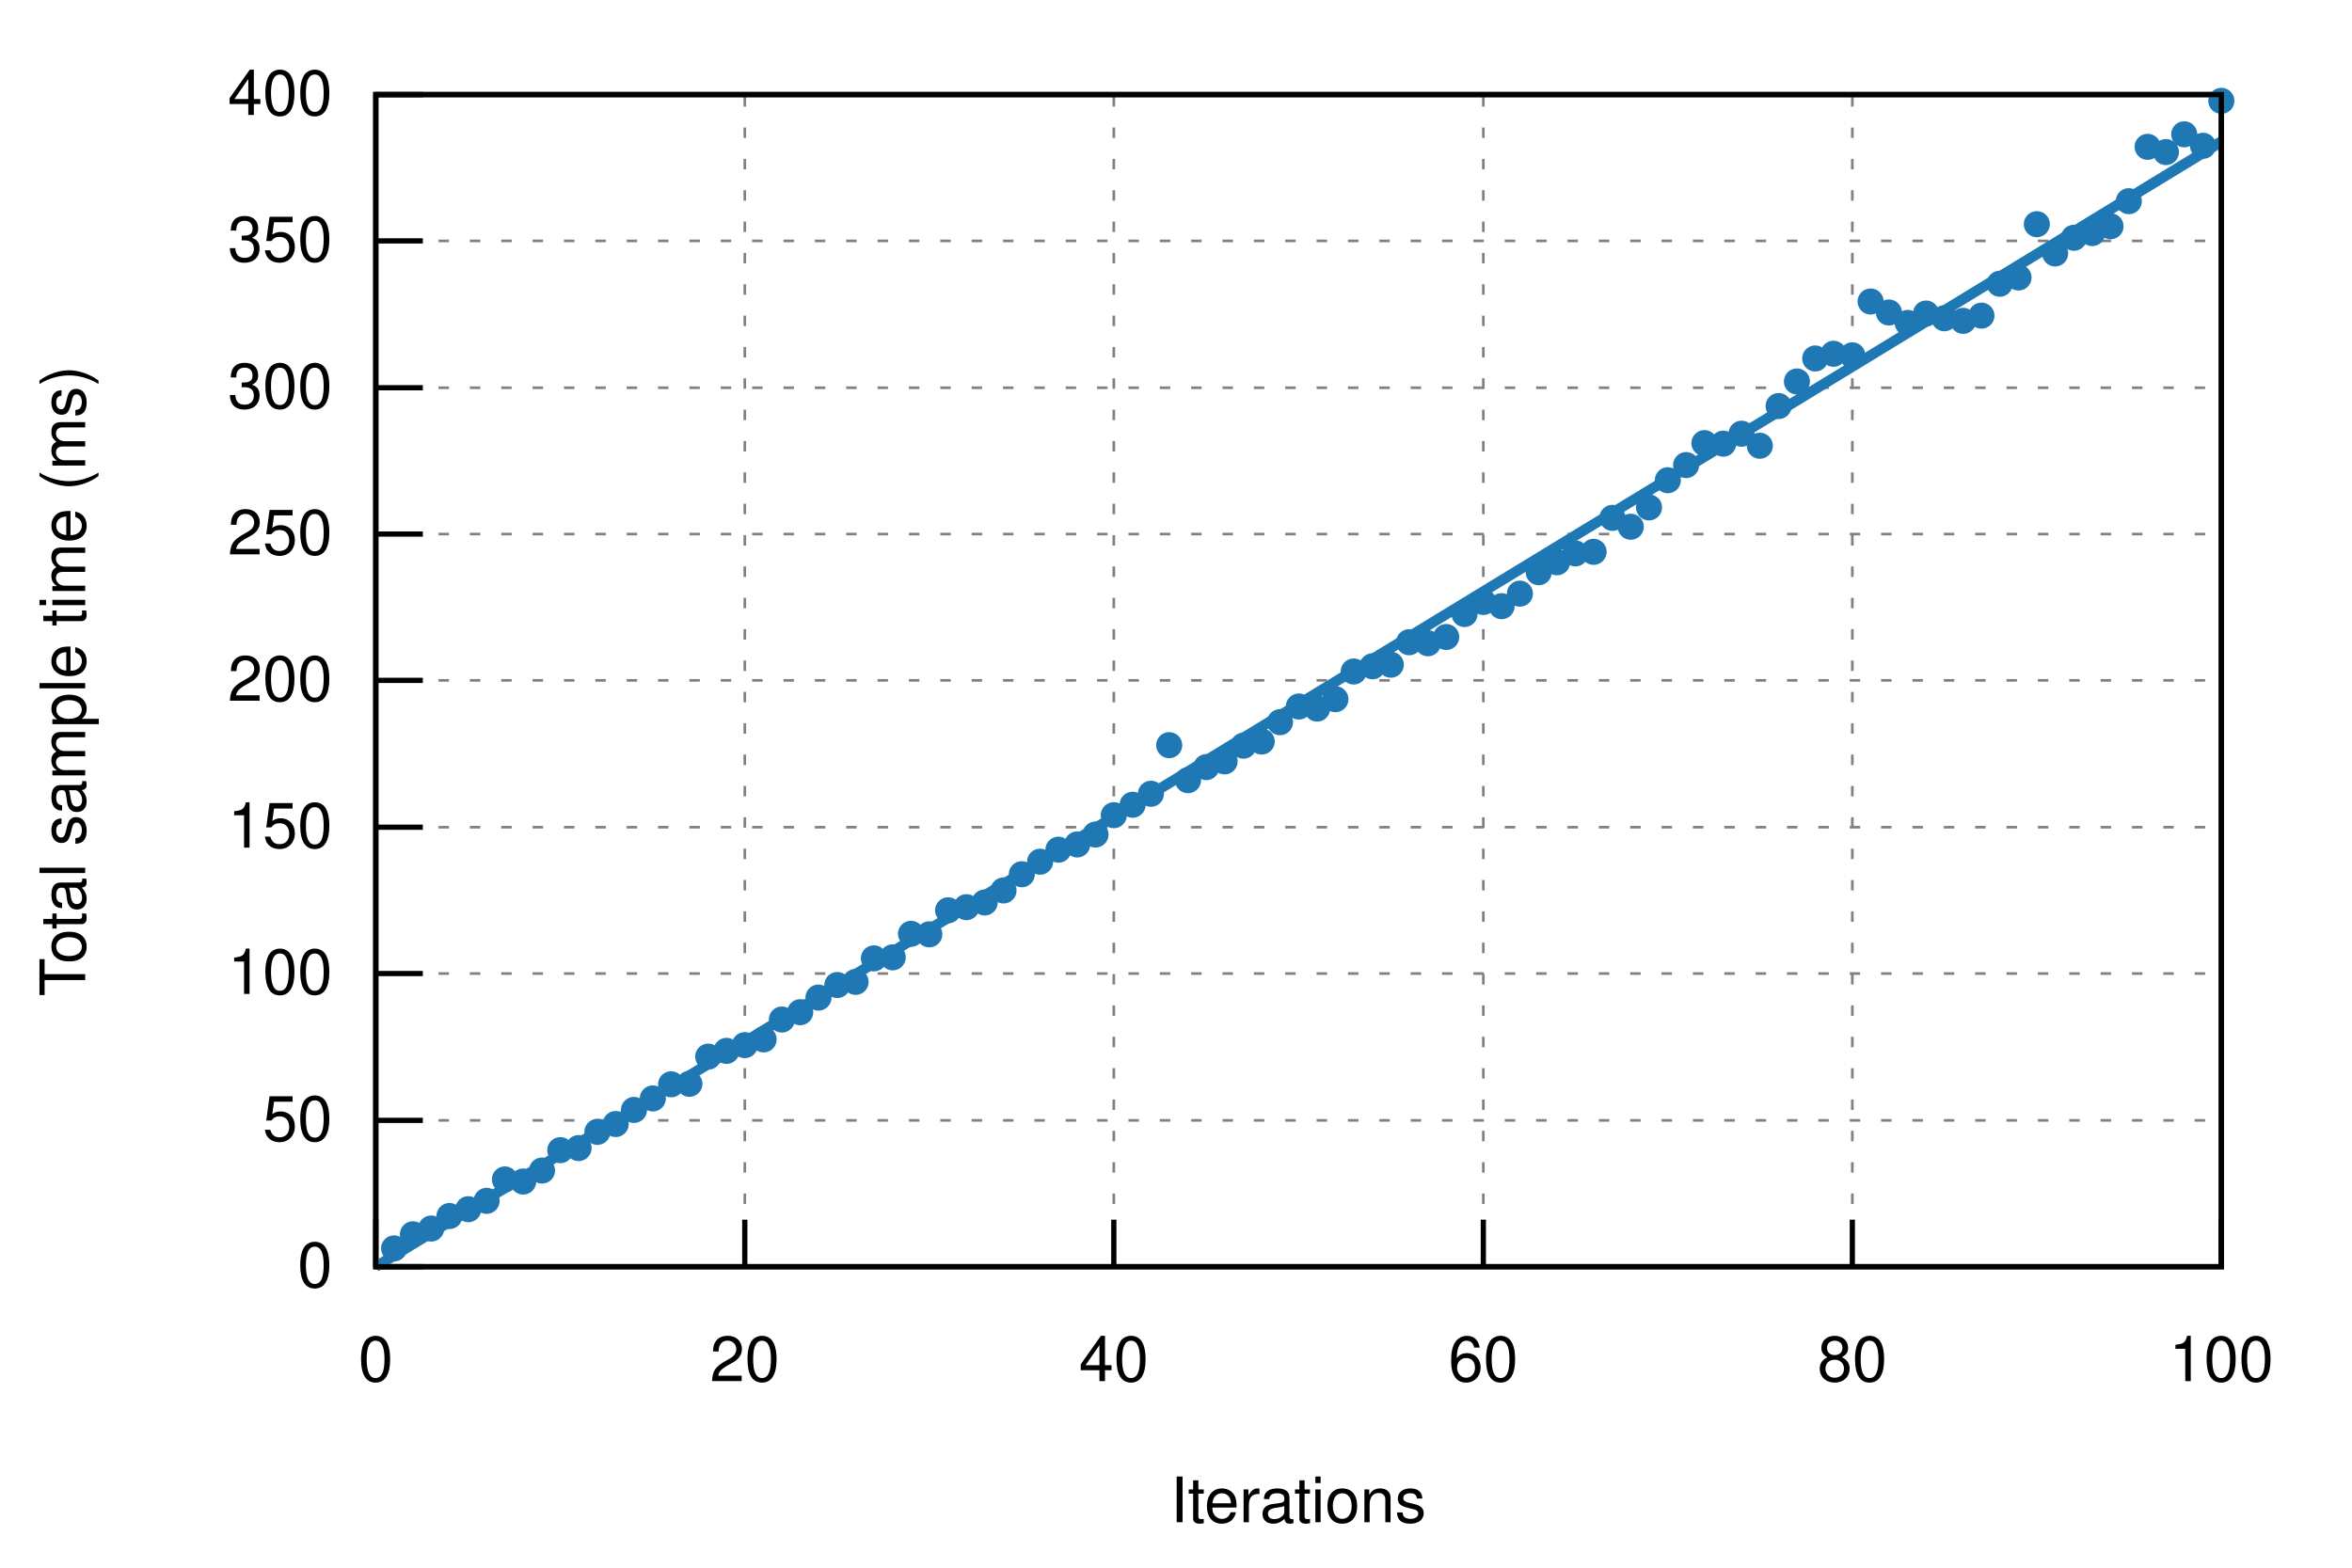
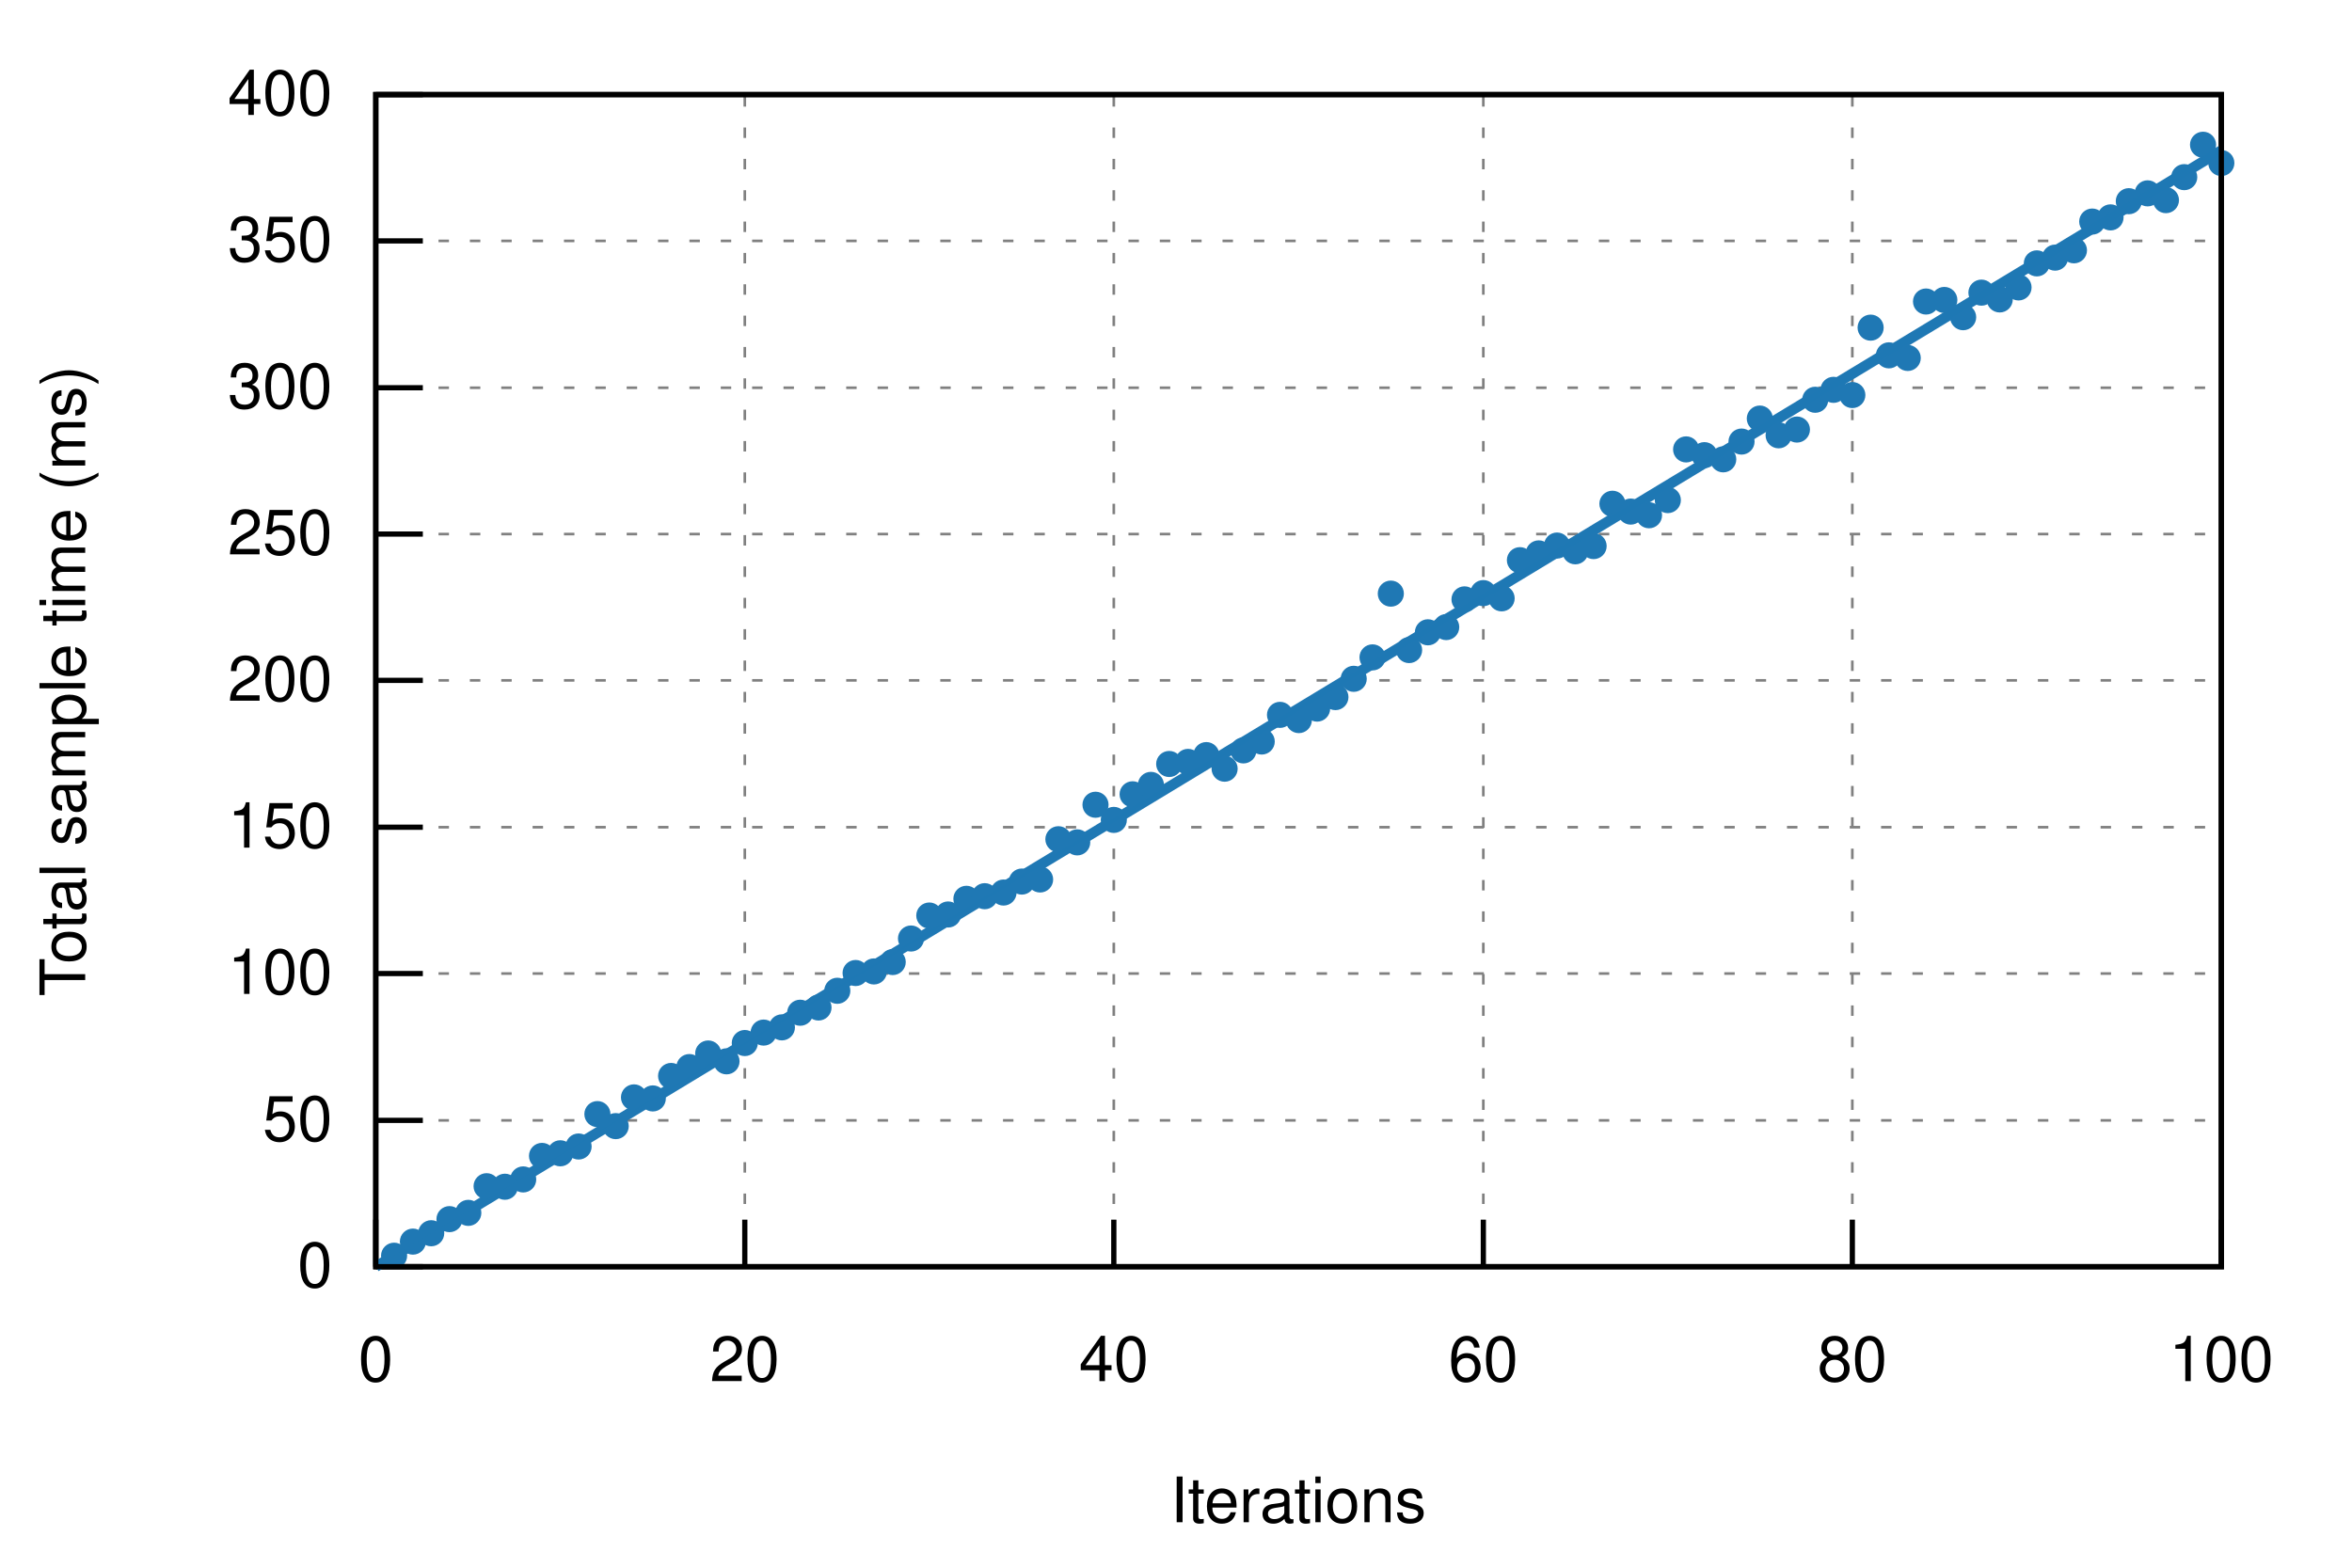
<svg xmlns="http://www.w3.org/2000/svg" xmlns:xlink="http://www.w3.org/1999/xlink" viewBox="0 0 450 300">
  <g id="gnuplot_canvas">
    <rect x="0" y="0" width="450" height="300" fill="none" />
    <defs>
      <circle id="gpDot" r="0.5" stroke-width="0.5" stroke="currentColor" />
      <path id="gpPt0" stroke-width="0.222" stroke="currentColor" d="M-1,0 h2 M0,-1 v2" />
      <path id="gpPt1" stroke-width="0.222" stroke="currentColor" d="M-1,-1 L1,1 M1,-1 L-1,1" />
      <path id="gpPt2" stroke-width="0.222" stroke="currentColor" d="M-1,0 L1,0 M0,-1 L0,1 M-1,-1 L1,1 M-1,1 L1,-1" />
      <rect id="gpPt3" stroke-width="0.222" stroke="currentColor" x="-1" y="-1" width="2" height="2" />
      <rect id="gpPt4" stroke-width="0.222" stroke="currentColor" fill="currentColor" x="-1" y="-1" width="2" height="2" />
      <circle id="gpPt5" stroke-width="0.222" stroke="currentColor" cx="0" cy="0" r="1" />
      <use xlink:href="#gpPt5" id="gpPt6" fill="currentColor" stroke="none" />
      <path id="gpPt7" stroke-width="0.222" stroke="currentColor" d="M0,-1.33 L-1.33,0.67 L1.33,0.67 z" />
      <use xlink:href="#gpPt7" id="gpPt8" fill="currentColor" stroke="none" />
      <use xlink:href="#gpPt7" id="gpPt9" stroke="currentColor" transform="rotate(180)" />
      <use xlink:href="#gpPt9" id="gpPt10" fill="currentColor" stroke="none" />
      <use xlink:href="#gpPt3" id="gpPt11" stroke="currentColor" transform="rotate(45)" />
      <use xlink:href="#gpPt11" id="gpPt12" fill="currentColor" stroke="none" />
      <path id="gpPt13" stroke-width="0.222" stroke="currentColor" d="M0,1.330 L1.265,0.411 L0.782,-1.067 L-0.782,-1.076 L-1.265,0.411 z" />
      <use xlink:href="#gpPt13" id="gpPt14" fill="currentColor" stroke="none" />
      <filter id="textbox" filterUnits="objectBoundingBox" x="0" y="0" height="1" width="1">
        <feFlood flood-color="white" flood-opacity="1" result="bgnd" />
        <feComposite in="SourceGraphic" in2="bgnd" operator="atop" />
      </filter>
      <filter id="greybox" filterUnits="objectBoundingBox" x="0" y="0" height="1" width="1">
        <feFlood flood-color="lightgrey" flood-opacity="1" result="grey" />
        <feComposite in="SourceGraphic" in2="grey" operator="atop" />
      </filter>
    </defs>
    <g fill="none" color="white" stroke="currentColor" stroke-width="1.00" stroke-linecap="butt" stroke-linejoin="miter">
</g>
    <g fill="none" color="black" stroke="currentColor" stroke-width="1.00" stroke-linecap="butt" stroke-linejoin="miter">
</g>
    <g fill="none" color="black" stroke="black" stroke-width="0.50" stroke-linecap="butt" stroke-linejoin="miter">
</g>
    <g fill="none" color="gray" stroke="currentColor" stroke-width="0.50" stroke-linecap="butt" stroke-linejoin="miter">
      <path stroke="gray" stroke-dasharray="2,4" class="gridline" d="M71.9,242.4 L425.0,242.4  " />
    </g>
    <g fill="none" color="gray" stroke="gray" stroke-width="1.00" stroke-linecap="butt" stroke-linejoin="miter">
</g>
    <g fill="none" color="black" stroke="currentColor" stroke-width="1.00" stroke-linecap="butt" stroke-linejoin="miter">
      <path stroke="black" d="M71.9,242.4 L80.9,242.4  " />
      <g transform="translate(63.6,246.3)" stroke="none" fill="black" font-family="Helvetica" font-size="12.00" text-anchor="end">
        <text>
          <tspan font-family="Helvetica"> 0</tspan>
        </text>
      </g>
    </g>
    <g fill="none" color="black" stroke="currentColor" stroke-width="1.00" stroke-linecap="butt" stroke-linejoin="miter">
</g>
    <g fill="none" color="black" stroke="black" stroke-width="0.50" stroke-linecap="butt" stroke-linejoin="miter">
</g>
    <g fill="none" color="gray" stroke="currentColor" stroke-width="0.50" stroke-linecap="butt" stroke-linejoin="miter">
      <path stroke="gray" stroke-dasharray="2,4" class="gridline" d="M71.9,214.4 L425.0,214.4  " />
    </g>
    <g fill="none" color="gray" stroke="gray" stroke-width="1.00" stroke-linecap="butt" stroke-linejoin="miter">
</g>
    <g fill="none" color="black" stroke="currentColor" stroke-width="1.00" stroke-linecap="butt" stroke-linejoin="miter">
      <path stroke="black" d="M71.9,214.4 L80.9,214.4  " />
      <g transform="translate(63.6,218.3)" stroke="none" fill="black" font-family="Helvetica" font-size="12.00" text-anchor="end">
        <text>
          <tspan font-family="Helvetica"> 50</tspan>
        </text>
      </g>
    </g>
    <g fill="none" color="black" stroke="currentColor" stroke-width="1.00" stroke-linecap="butt" stroke-linejoin="miter">
</g>
    <g fill="none" color="black" stroke="black" stroke-width="0.50" stroke-linecap="butt" stroke-linejoin="miter">
</g>
    <g fill="none" color="gray" stroke="currentColor" stroke-width="0.50" stroke-linecap="butt" stroke-linejoin="miter">
      <path stroke="gray" stroke-dasharray="2,4" class="gridline" d="M71.9,186.3 L425.0,186.3  " />
    </g>
    <g fill="none" color="gray" stroke="gray" stroke-width="1.00" stroke-linecap="butt" stroke-linejoin="miter">
</g>
    <g fill="none" color="black" stroke="currentColor" stroke-width="1.00" stroke-linecap="butt" stroke-linejoin="miter">
      <path stroke="black" d="M71.9,186.3 L80.9,186.3  " />
      <g transform="translate(63.6,190.2)" stroke="none" fill="black" font-family="Helvetica" font-size="12.00" text-anchor="end">
        <text>
          <tspan font-family="Helvetica"> 100</tspan>
        </text>
      </g>
    </g>
    <g fill="none" color="black" stroke="currentColor" stroke-width="1.00" stroke-linecap="butt" stroke-linejoin="miter">
</g>
    <g fill="none" color="black" stroke="black" stroke-width="0.50" stroke-linecap="butt" stroke-linejoin="miter">
</g>
    <g fill="none" color="gray" stroke="currentColor" stroke-width="0.50" stroke-linecap="butt" stroke-linejoin="miter">
      <path stroke="gray" stroke-dasharray="2,4" class="gridline" d="M71.9,158.3 L425.0,158.3  " />
    </g>
    <g fill="none" color="gray" stroke="gray" stroke-width="1.00" stroke-linecap="butt" stroke-linejoin="miter">
</g>
    <g fill="none" color="black" stroke="currentColor" stroke-width="1.00" stroke-linecap="butt" stroke-linejoin="miter">
      <path stroke="black" d="M71.9,158.3 L80.9,158.3  " />
      <g transform="translate(63.6,162.2)" stroke="none" fill="black" font-family="Helvetica" font-size="12.00" text-anchor="end">
        <text>
          <tspan font-family="Helvetica"> 150</tspan>
        </text>
      </g>
    </g>
    <g fill="none" color="black" stroke="currentColor" stroke-width="1.00" stroke-linecap="butt" stroke-linejoin="miter">
</g>
    <g fill="none" color="black" stroke="black" stroke-width="0.50" stroke-linecap="butt" stroke-linejoin="miter">
</g>
    <g fill="none" color="gray" stroke="currentColor" stroke-width="0.50" stroke-linecap="butt" stroke-linejoin="miter">
      <path stroke="gray" stroke-dasharray="2,4" class="gridline" d="M71.9,130.2 L425.0,130.2  " />
    </g>
    <g fill="none" color="gray" stroke="gray" stroke-width="1.00" stroke-linecap="butt" stroke-linejoin="miter">
</g>
    <g fill="none" color="black" stroke="currentColor" stroke-width="1.00" stroke-linecap="butt" stroke-linejoin="miter">
      <path stroke="black" d="M71.9,130.2 L80.9,130.2  " />
      <g transform="translate(63.6,134.1)" stroke="none" fill="black" font-family="Helvetica" font-size="12.00" text-anchor="end">
        <text>
          <tspan font-family="Helvetica"> 200</tspan>
        </text>
      </g>
    </g>
    <g fill="none" color="black" stroke="currentColor" stroke-width="1.00" stroke-linecap="butt" stroke-linejoin="miter">
</g>
    <g fill="none" color="black" stroke="black" stroke-width="0.50" stroke-linecap="butt" stroke-linejoin="miter">
</g>
    <g fill="none" color="gray" stroke="currentColor" stroke-width="0.50" stroke-linecap="butt" stroke-linejoin="miter">
      <path stroke="gray" stroke-dasharray="2,4" class="gridline" d="M71.9,102.2 L425.0,102.2  " />
    </g>
    <g fill="none" color="gray" stroke="gray" stroke-width="1.00" stroke-linecap="butt" stroke-linejoin="miter">
</g>
    <g fill="none" color="black" stroke="currentColor" stroke-width="1.00" stroke-linecap="butt" stroke-linejoin="miter">
      <path stroke="black" d="M71.9,102.2 L80.9,102.2  " />
      <g transform="translate(63.6,106.1)" stroke="none" fill="black" font-family="Helvetica" font-size="12.00" text-anchor="end">
        <text>
          <tspan font-family="Helvetica"> 250</tspan>
        </text>
      </g>
    </g>
    <g fill="none" color="black" stroke="currentColor" stroke-width="1.00" stroke-linecap="butt" stroke-linejoin="miter">
</g>
    <g fill="none" color="black" stroke="black" stroke-width="0.50" stroke-linecap="butt" stroke-linejoin="miter">
</g>
    <g fill="none" color="gray" stroke="currentColor" stroke-width="0.50" stroke-linecap="butt" stroke-linejoin="miter">
      <path stroke="gray" stroke-dasharray="2,4" class="gridline" d="M71.9,74.2 L425.0,74.2  " />
    </g>
    <g fill="none" color="gray" stroke="gray" stroke-width="1.00" stroke-linecap="butt" stroke-linejoin="miter">
</g>
    <g fill="none" color="black" stroke="currentColor" stroke-width="1.00" stroke-linecap="butt" stroke-linejoin="miter">
      <path stroke="black" d="M71.9,74.2 L80.9,74.2  " />
      <g transform="translate(63.6,78.1)" stroke="none" fill="black" font-family="Helvetica" font-size="12.00" text-anchor="end">
        <text>
          <tspan font-family="Helvetica"> 300</tspan>
        </text>
      </g>
    </g>
    <g fill="none" color="black" stroke="currentColor" stroke-width="1.00" stroke-linecap="butt" stroke-linejoin="miter">
</g>
    <g fill="none" color="black" stroke="black" stroke-width="0.50" stroke-linecap="butt" stroke-linejoin="miter">
</g>
    <g fill="none" color="gray" stroke="currentColor" stroke-width="0.50" stroke-linecap="butt" stroke-linejoin="miter">
      <path stroke="gray" stroke-dasharray="2,4" class="gridline" d="M71.9,46.1 L425.0,46.1  " />
    </g>
    <g fill="none" color="gray" stroke="gray" stroke-width="1.00" stroke-linecap="butt" stroke-linejoin="miter">
</g>
    <g fill="none" color="black" stroke="currentColor" stroke-width="1.00" stroke-linecap="butt" stroke-linejoin="miter">
      <path stroke="black" d="M71.9,46.1 L80.9,46.1  " />
      <g transform="translate(63.6,50.0)" stroke="none" fill="black" font-family="Helvetica" font-size="12.00" text-anchor="end">
        <text>
          <tspan font-family="Helvetica"> 350</tspan>
        </text>
      </g>
    </g>
    <g fill="none" color="black" stroke="currentColor" stroke-width="1.00" stroke-linecap="butt" stroke-linejoin="miter">
</g>
    <g fill="none" color="black" stroke="black" stroke-width="0.50" stroke-linecap="butt" stroke-linejoin="miter">
</g>
    <g fill="none" color="gray" stroke="currentColor" stroke-width="0.50" stroke-linecap="butt" stroke-linejoin="miter">
      <path stroke="gray" stroke-dasharray="2,4" class="gridline" d="M71.9,18.1 L425.0,18.1  " />
    </g>
    <g fill="none" color="gray" stroke="gray" stroke-width="1.00" stroke-linecap="butt" stroke-linejoin="miter">
</g>
    <g fill="none" color="black" stroke="currentColor" stroke-width="1.00" stroke-linecap="butt" stroke-linejoin="miter">
      <path stroke="black" d="M71.9,18.1 L80.9,18.1  " />
      <g transform="translate(63.6,22.0)" stroke="none" fill="black" font-family="Helvetica" font-size="12.00" text-anchor="end">
        <text>
          <tspan font-family="Helvetica"> 400</tspan>
        </text>
      </g>
    </g>
    <g fill="none" color="black" stroke="currentColor" stroke-width="1.00" stroke-linecap="butt" stroke-linejoin="miter">
</g>
    <g fill="none" color="black" stroke="black" stroke-width="0.50" stroke-linecap="butt" stroke-linejoin="miter">
</g>
    <g fill="none" color="gray" stroke="currentColor" stroke-width="0.50" stroke-linecap="butt" stroke-linejoin="miter">
      <path stroke="gray" stroke-dasharray="2,4" class="gridline" d="M71.9,242.4 L71.9,18.1  " />
    </g>
    <g fill="none" color="gray" stroke="gray" stroke-width="1.00" stroke-linecap="butt" stroke-linejoin="miter">
</g>
    <g fill="none" color="black" stroke="currentColor" stroke-width="1.00" stroke-linecap="butt" stroke-linejoin="miter">
      <path stroke="black" d="M71.9,242.4 L71.9,233.4  " />
      <g transform="translate(71.9,264.3)" stroke="none" fill="black" font-family="Helvetica" font-size="12.00" text-anchor="middle">
        <text>
          <tspan font-family="Helvetica"> 0</tspan>
        </text>
      </g>
    </g>
    <g fill="none" color="black" stroke="currentColor" stroke-width="1.00" stroke-linecap="butt" stroke-linejoin="miter">
</g>
    <g fill="none" color="black" stroke="black" stroke-width="0.50" stroke-linecap="butt" stroke-linejoin="miter">
</g>
    <g fill="none" color="gray" stroke="currentColor" stroke-width="0.50" stroke-linecap="butt" stroke-linejoin="miter">
      <path stroke="gray" stroke-dasharray="2,4" class="gridline" d="M142.5,242.4 L142.5,18.1  " />
    </g>
    <g fill="none" color="gray" stroke="gray" stroke-width="1.00" stroke-linecap="butt" stroke-linejoin="miter">
</g>
    <g fill="none" color="black" stroke="currentColor" stroke-width="1.00" stroke-linecap="butt" stroke-linejoin="miter">
      <path stroke="black" d="M142.5,242.4 L142.5,233.4  " />
      <g transform="translate(142.5,264.3)" stroke="none" fill="black" font-family="Helvetica" font-size="12.00" text-anchor="middle">
        <text>
          <tspan font-family="Helvetica"> 20</tspan>
        </text>
      </g>
    </g>
    <g fill="none" color="black" stroke="currentColor" stroke-width="1.00" stroke-linecap="butt" stroke-linejoin="miter">
</g>
    <g fill="none" color="black" stroke="black" stroke-width="0.50" stroke-linecap="butt" stroke-linejoin="miter">
</g>
    <g fill="none" color="gray" stroke="currentColor" stroke-width="0.50" stroke-linecap="butt" stroke-linejoin="miter">
      <path stroke="gray" stroke-dasharray="2,4" class="gridline" d="M213.1,242.4 L213.1,18.1  " />
    </g>
    <g fill="none" color="gray" stroke="gray" stroke-width="1.00" stroke-linecap="butt" stroke-linejoin="miter">
</g>
    <g fill="none" color="black" stroke="currentColor" stroke-width="1.00" stroke-linecap="butt" stroke-linejoin="miter">
      <path stroke="black" d="M213.1,242.4 L213.1,233.4  " />
      <g transform="translate(213.1,264.3)" stroke="none" fill="black" font-family="Helvetica" font-size="12.00" text-anchor="middle">
        <text>
          <tspan font-family="Helvetica"> 40</tspan>
        </text>
      </g>
    </g>
    <g fill="none" color="black" stroke="currentColor" stroke-width="1.00" stroke-linecap="butt" stroke-linejoin="miter">
</g>
    <g fill="none" color="black" stroke="black" stroke-width="0.50" stroke-linecap="butt" stroke-linejoin="miter">
</g>
    <g fill="none" color="gray" stroke="currentColor" stroke-width="0.50" stroke-linecap="butt" stroke-linejoin="miter">
      <path stroke="gray" stroke-dasharray="2,4" class="gridline" d="M283.8,242.4 L283.8,18.1  " />
    </g>
    <g fill="none" color="gray" stroke="gray" stroke-width="1.00" stroke-linecap="butt" stroke-linejoin="miter">
</g>
    <g fill="none" color="black" stroke="currentColor" stroke-width="1.00" stroke-linecap="butt" stroke-linejoin="miter">
      <path stroke="black" d="M283.8,242.4 L283.8,233.4  " />
      <g transform="translate(283.8,264.3)" stroke="none" fill="black" font-family="Helvetica" font-size="12.00" text-anchor="middle">
        <text>
          <tspan font-family="Helvetica"> 60</tspan>
        </text>
      </g>
    </g>
    <g fill="none" color="black" stroke="currentColor" stroke-width="1.00" stroke-linecap="butt" stroke-linejoin="miter">
</g>
    <g fill="none" color="black" stroke="black" stroke-width="0.50" stroke-linecap="butt" stroke-linejoin="miter">
</g>
    <g fill="none" color="gray" stroke="currentColor" stroke-width="0.50" stroke-linecap="butt" stroke-linejoin="miter">
      <path stroke="gray" stroke-dasharray="2,4" class="gridline" d="M354.4,242.4 L354.4,18.1  " />
    </g>
    <g fill="none" color="gray" stroke="gray" stroke-width="1.00" stroke-linecap="butt" stroke-linejoin="miter">
</g>
    <g fill="none" color="black" stroke="currentColor" stroke-width="1.00" stroke-linecap="butt" stroke-linejoin="miter">
      <path stroke="black" d="M354.4,242.4 L354.4,233.4  " />
      <g transform="translate(354.4,264.3)" stroke="none" fill="black" font-family="Helvetica" font-size="12.00" text-anchor="middle">
        <text>
          <tspan font-family="Helvetica"> 80</tspan>
        </text>
      </g>
    </g>
    <g fill="none" color="black" stroke="currentColor" stroke-width="1.00" stroke-linecap="butt" stroke-linejoin="miter">
</g>
    <g fill="none" color="black" stroke="black" stroke-width="0.50" stroke-linecap="butt" stroke-linejoin="miter">
</g>
    <g fill="none" color="gray" stroke="currentColor" stroke-width="0.50" stroke-linecap="butt" stroke-linejoin="miter">
      <path stroke="gray" stroke-dasharray="2,4" class="gridline" d="M425.0,242.4 L425.0,18.1  " />
    </g>
    <g fill="none" color="gray" stroke="gray" stroke-width="1.00" stroke-linecap="butt" stroke-linejoin="miter">
</g>
    <g fill="none" color="black" stroke="currentColor" stroke-width="1.00" stroke-linecap="butt" stroke-linejoin="miter">
      <path stroke="black" d="M425.0,242.4 L425.0,233.4  " />
      <g transform="translate(425.0,264.3)" stroke="none" fill="black" font-family="Helvetica" font-size="12.00" text-anchor="middle">
        <text>
          <tspan font-family="Helvetica"> 100</tspan>
        </text>
      </g>
    </g>
    <g fill="none" color="black" stroke="currentColor" stroke-width="1.00" stroke-linecap="butt" stroke-linejoin="miter">
</g>
    <g fill="none" color="black" stroke="currentColor" stroke-width="1.00" stroke-linecap="butt" stroke-linejoin="miter">
      <path stroke="black" d="M71.9,18.1 L71.9,242.4 L425.0,242.4 L425.0,18.1 L71.9,18.1 Z  " />
    </g>
    <g fill="none" color="black" stroke="currentColor" stroke-width="1.00" stroke-linecap="butt" stroke-linejoin="miter">
      <g transform="translate(16.3,130.3) rotate(270)" stroke="none" fill="black" font-family="Helvetica" font-size="12.00" text-anchor="middle">
        <text>
          <tspan font-family="Helvetica">Total sample time (ms)</tspan>
        </text>
      </g>
    </g>
    <g fill="none" color="black" stroke="currentColor" stroke-width="1.00" stroke-linecap="butt" stroke-linejoin="miter">
      <g transform="translate(248.4,291.3)" stroke="none" fill="black" font-family="Helvetica" font-size="12.00" text-anchor="middle">
        <text>
          <tspan font-family="Helvetica">Iterations</tspan>
        </text>
      </g>
    </g>
    <g fill="none" color="black" stroke="currentColor" stroke-width="1.00" stroke-linecap="butt" stroke-linejoin="miter">
</g>
    <g id="gnuplot_plot_1">
      <g fill="none" color="black" stroke="currentColor" stroke-width="1.00" stroke-linecap="butt" stroke-linejoin="miter">
-         <use xlink:href="#gpPt6" transform="translate(75.4,238.9) scale(2.25)" color="rgb( 31, 120, 180)" />
-         <use xlink:href="#gpPt6" transform="translate(79.0,236.2) scale(2.25)" color="rgb( 31, 120, 180)" />
-         <use xlink:href="#gpPt6" transform="translate(82.5,235.1) scale(2.25)" color="rgb( 31, 120, 180)" />
-         <use xlink:href="#gpPt6" transform="translate(86.0,232.7) scale(2.25)" color="rgb( 31, 120, 180)" />
-         <use xlink:href="#gpPt6" transform="translate(89.6,231.4) scale(2.25)" color="rgb( 31, 120, 180)" />
-         <use xlink:href="#gpPt6" transform="translate(93.1,229.8) scale(2.25)" color="rgb( 31, 120, 180)" />
-         <use xlink:href="#gpPt6" transform="translate(96.6,225.7) scale(2.25)" color="rgb( 31, 120, 180)" />
-         <use xlink:href="#gpPt6" transform="translate(100.1,226.1) scale(2.25)" color="rgb( 31, 120, 180)" />
-         <use xlink:href="#gpPt6" transform="translate(103.7,224.0) scale(2.25)" color="rgb( 31, 120, 180)" />
-         <use xlink:href="#gpPt6" transform="translate(107.2,220.1) scale(2.25)" color="rgb( 31, 120, 180)" />
-         <use xlink:href="#gpPt6" transform="translate(110.7,219.7) scale(2.25)" color="rgb( 31, 120, 180)" />
-         <use xlink:href="#gpPt6" transform="translate(114.3,216.6) scale(2.25)" color="rgb( 31, 120, 180)" />
-         <use xlink:href="#gpPt6" transform="translate(117.8,215.1) scale(2.25)" color="rgb( 31, 120, 180)" />
-         <use xlink:href="#gpPt6" transform="translate(121.3,212.4) scale(2.25)" color="rgb( 31, 120, 180)" />
+         <use xlink:href="#gpPt6" transform="translate(75.4,240.3) scale(2.25)" color="rgb( 31, 120, 180)" />
+         <use xlink:href="#gpPt6" transform="translate(79.0,237.6) scale(2.25)" color="rgb( 31, 120, 180)" />
+         <use xlink:href="#gpPt6" transform="translate(82.5,236.0) scale(2.25)" color="rgb( 31, 120, 180)" />
+         <use xlink:href="#gpPt6" transform="translate(86.0,233.3) scale(2.25)" color="rgb( 31, 120, 180)" />
+         <use xlink:href="#gpPt6" transform="translate(89.6,232.1) scale(2.25)" color="rgb( 31, 120, 180)" />
+         <use xlink:href="#gpPt6" transform="translate(93.1,227.0) scale(2.25)" color="rgb( 31, 120, 180)" />
+         <use xlink:href="#gpPt6" transform="translate(96.6,227.1) scale(2.25)" color="rgb( 31, 120, 180)" />
+         <use xlink:href="#gpPt6" transform="translate(100.1,225.7) scale(2.25)" color="rgb( 31, 120, 180)" />
+         <use xlink:href="#gpPt6" transform="translate(103.7,221.2) scale(2.25)" color="rgb( 31, 120, 180)" />
+         <use xlink:href="#gpPt6" transform="translate(107.2,220.7) scale(2.25)" color="rgb( 31, 120, 180)" />
+         <use xlink:href="#gpPt6" transform="translate(110.7,219.4) scale(2.25)" color="rgb( 31, 120, 180)" />
+         <use xlink:href="#gpPt6" transform="translate(114.3,213.2) scale(2.25)" color="rgb( 31, 120, 180)" />
+         <use xlink:href="#gpPt6" transform="translate(117.8,215.5) scale(2.25)" color="rgb( 31, 120, 180)" />
+         <use xlink:href="#gpPt6" transform="translate(121.3,210.0) scale(2.25)" color="rgb( 31, 120, 180)" />
        <use xlink:href="#gpPt6" transform="translate(124.9,210.2) scale(2.25)" color="rgb( 31, 120, 180)" />
-         <use xlink:href="#gpPt6" transform="translate(128.4,207.5) scale(2.25)" color="rgb( 31, 120, 180)" />
-         <use xlink:href="#gpPt6" transform="translate(131.9,207.4) scale(2.25)" color="rgb( 31, 120, 180)" />
-         <use xlink:href="#gpPt6" transform="translate(135.5,202.2) scale(2.25)" color="rgb( 31, 120, 180)" />
-         <use xlink:href="#gpPt6" transform="translate(139.0,201.1) scale(2.25)" color="rgb( 31, 120, 180)" />
-         <use xlink:href="#gpPt6" transform="translate(142.5,200.0) scale(2.25)" color="rgb( 31, 120, 180)" />
-         <use xlink:href="#gpPt6" transform="translate(146.1,198.9) scale(2.25)" color="rgb( 31, 120, 180)" />
-         <use xlink:href="#gpPt6" transform="translate(149.6,195.1) scale(2.25)" color="rgb( 31, 120, 180)" />
-         <use xlink:href="#gpPt6" transform="translate(153.1,193.7) scale(2.25)" color="rgb( 31, 120, 180)" />
-         <use xlink:href="#gpPt6" transform="translate(156.6,190.9) scale(2.25)" color="rgb( 31, 120, 180)" />
-         <use xlink:href="#gpPt6" transform="translate(160.2,188.5) scale(2.25)" color="rgb( 31, 120, 180)" />
-         <use xlink:href="#gpPt6" transform="translate(163.7,187.9) scale(2.25)" color="rgb( 31, 120, 180)" />
-         <use xlink:href="#gpPt6" transform="translate(167.2,183.4) scale(2.25)" color="rgb( 31, 120, 180)" />
-         <use xlink:href="#gpPt6" transform="translate(170.8,183.2) scale(2.25)" color="rgb( 31, 120, 180)" />
-         <use xlink:href="#gpPt6" transform="translate(174.3,178.7) scale(2.25)" color="rgb( 31, 120, 180)" />
-         <use xlink:href="#gpPt6" transform="translate(177.8,178.8) scale(2.25)" color="rgb( 31, 120, 180)" />
-         <use xlink:href="#gpPt6" transform="translate(181.4,174.2) scale(2.25)" color="rgb( 31, 120, 180)" />
-         <use xlink:href="#gpPt6" transform="translate(184.9,173.6) scale(2.25)" color="rgb( 31, 120, 180)" />
-         <use xlink:href="#gpPt6" transform="translate(188.4,172.7) scale(2.25)" color="rgb( 31, 120, 180)" />
-         <use xlink:href="#gpPt6" transform="translate(192.0,170.4) scale(2.25)" color="rgb( 31, 120, 180)" />
-         <use xlink:href="#gpPt6" transform="translate(195.5,167.3) scale(2.25)" color="rgb( 31, 120, 180)" />
-         <use xlink:href="#gpPt6" transform="translate(199.0,164.9) scale(2.25)" color="rgb( 31, 120, 180)" />
-         <use xlink:href="#gpPt6" transform="translate(202.5,162.6) scale(2.25)" color="rgb( 31, 120, 180)" />
-         <use xlink:href="#gpPt6" transform="translate(206.1,161.6) scale(2.25)" color="rgb( 31, 120, 180)" />
-         <use xlink:href="#gpPt6" transform="translate(209.6,159.7) scale(2.25)" color="rgb( 31, 120, 180)" />
-         <use xlink:href="#gpPt6" transform="translate(213.1,156.0) scale(2.25)" color="rgb( 31, 120, 180)" />
-         <use xlink:href="#gpPt6" transform="translate(216.7,154.0) scale(2.25)" color="rgb( 31, 120, 180)" />
-         <use xlink:href="#gpPt6" transform="translate(220.2,151.9) scale(2.25)" color="rgb( 31, 120, 180)" />
-         <use xlink:href="#gpPt6" transform="translate(223.7,142.6) scale(2.25)" color="rgb( 31, 120, 180)" />
-         <use xlink:href="#gpPt6" transform="translate(227.3,149.3) scale(2.25)" color="rgb( 31, 120, 180)" />
-         <use xlink:href="#gpPt6" transform="translate(230.8,146.8) scale(2.25)" color="rgb( 31, 120, 180)" />
-         <use xlink:href="#gpPt6" transform="translate(234.3,145.7) scale(2.25)" color="rgb( 31, 120, 180)" />
-         <use xlink:href="#gpPt6" transform="translate(237.9,142.7) scale(2.25)" color="rgb( 31, 120, 180)" />
+         <use xlink:href="#gpPt6" transform="translate(128.4,205.9) scale(2.25)" color="rgb( 31, 120, 180)" />
+         <use xlink:href="#gpPt6" transform="translate(131.9,204.2) scale(2.25)" color="rgb( 31, 120, 180)" />
+         <use xlink:href="#gpPt6" transform="translate(135.5,201.6) scale(2.25)" color="rgb( 31, 120, 180)" />
+         <use xlink:href="#gpPt6" transform="translate(139.0,203.1) scale(2.25)" color="rgb( 31, 120, 180)" />
+         <use xlink:href="#gpPt6" transform="translate(142.5,199.6) scale(2.25)" color="rgb( 31, 120, 180)" />
+         <use xlink:href="#gpPt6" transform="translate(146.1,197.6) scale(2.25)" color="rgb( 31, 120, 180)" />
+         <use xlink:href="#gpPt6" transform="translate(149.6,196.6) scale(2.25)" color="rgb( 31, 120, 180)" />
+         <use xlink:href="#gpPt6" transform="translate(153.1,193.8) scale(2.25)" color="rgb( 31, 120, 180)" />
+         <use xlink:href="#gpPt6" transform="translate(156.6,192.8) scale(2.25)" color="rgb( 31, 120, 180)" />
+         <use xlink:href="#gpPt6" transform="translate(160.2,189.6) scale(2.25)" color="rgb( 31, 120, 180)" />
+         <use xlink:href="#gpPt6" transform="translate(163.7,186.2) scale(2.25)" color="rgb( 31, 120, 180)" />
+         <use xlink:href="#gpPt6" transform="translate(167.2,185.9) scale(2.25)" color="rgb( 31, 120, 180)" />
+         <use xlink:href="#gpPt6" transform="translate(170.8,184.1) scale(2.25)" color="rgb( 31, 120, 180)" />
+         <use xlink:href="#gpPt6" transform="translate(174.3,179.6) scale(2.25)" color="rgb( 31, 120, 180)" />
+         <use xlink:href="#gpPt6" transform="translate(177.8,175.2) scale(2.25)" color="rgb( 31, 120, 180)" />
+         <use xlink:href="#gpPt6" transform="translate(181.4,175.0) scale(2.25)" color="rgb( 31, 120, 180)" />
+         <use xlink:href="#gpPt6" transform="translate(184.9,172.0) scale(2.25)" color="rgb( 31, 120, 180)" />
+         <use xlink:href="#gpPt6" transform="translate(188.4,171.5) scale(2.25)" color="rgb( 31, 120, 180)" />
+         <use xlink:href="#gpPt6" transform="translate(192.0,170.8) scale(2.25)" color="rgb( 31, 120, 180)" />
+         <use xlink:href="#gpPt6" transform="translate(195.5,168.7) scale(2.25)" color="rgb( 31, 120, 180)" />
+         <use xlink:href="#gpPt6" transform="translate(199.0,168.3) scale(2.25)" color="rgb( 31, 120, 180)" />
+         <use xlink:href="#gpPt6" transform="translate(202.5,160.6) scale(2.25)" color="rgb( 31, 120, 180)" />
+         <use xlink:href="#gpPt6" transform="translate(206.1,161.2) scale(2.25)" color="rgb( 31, 120, 180)" />
+         <use xlink:href="#gpPt6" transform="translate(209.6,154.0) scale(2.25)" color="rgb( 31, 120, 180)" />
+         <use xlink:href="#gpPt6" transform="translate(213.1,156.9) scale(2.25)" color="rgb( 31, 120, 180)" />
+         <use xlink:href="#gpPt6" transform="translate(216.7,152.0) scale(2.25)" color="rgb( 31, 120, 180)" />
+         <use xlink:href="#gpPt6" transform="translate(220.2,150.2) scale(2.25)" color="rgb( 31, 120, 180)" />
+         <use xlink:href="#gpPt6" transform="translate(223.7,146.2) scale(2.25)" color="rgb( 31, 120, 180)" />
+         <use xlink:href="#gpPt6" transform="translate(227.3,145.8) scale(2.25)" color="rgb( 31, 120, 180)" />
+         <use xlink:href="#gpPt6" transform="translate(230.8,144.5) scale(2.25)" color="rgb( 31, 120, 180)" />
+         <use xlink:href="#gpPt6" transform="translate(234.3,147.1) scale(2.25)" color="rgb( 31, 120, 180)" />
+         <use xlink:href="#gpPt6" transform="translate(237.9,143.6) scale(2.25)" color="rgb( 31, 120, 180)" />
        <use xlink:href="#gpPt6" transform="translate(241.4,141.9) scale(2.25)" color="rgb( 31, 120, 180)" />
-         <use xlink:href="#gpPt6" transform="translate(244.9,138.2) scale(2.25)" color="rgb( 31, 120, 180)" />
-         <use xlink:href="#gpPt6" transform="translate(248.5,135.2) scale(2.25)" color="rgb( 31, 120, 180)" />
+         <use xlink:href="#gpPt6" transform="translate(244.9,136.8) scale(2.25)" color="rgb( 31, 120, 180)" />
+         <use xlink:href="#gpPt6" transform="translate(248.5,137.8) scale(2.25)" color="rgb( 31, 120, 180)" />
        <use xlink:href="#gpPt6" transform="translate(252.0,135.6) scale(2.25)" color="rgb( 31, 120, 180)" />
-         <use xlink:href="#gpPt6" transform="translate(255.5,133.8) scale(2.25)" color="rgb( 31, 120, 180)" />
-         <use xlink:href="#gpPt6" transform="translate(259.0,128.5) scale(2.25)" color="rgb( 31, 120, 180)" />
-         <use xlink:href="#gpPt6" transform="translate(262.6,127.5) scale(2.25)" color="rgb( 31, 120, 180)" />
-         <use xlink:href="#gpPt6" transform="translate(266.1,127.2) scale(2.25)" color="rgb( 31, 120, 180)" />
-         <use xlink:href="#gpPt6" transform="translate(269.6,122.9) scale(2.25)" color="rgb( 31, 120, 180)" />
-         <use xlink:href="#gpPt6" transform="translate(273.2,123.1) scale(2.25)" color="rgb( 31, 120, 180)" />
-         <use xlink:href="#gpPt6" transform="translate(276.7,121.9) scale(2.25)" color="rgb( 31, 120, 180)" />
-         <use xlink:href="#gpPt6" transform="translate(280.2,117.5) scale(2.25)" color="rgb( 31, 120, 180)" />
-         <use xlink:href="#gpPt6" transform="translate(283.8,115.2) scale(2.25)" color="rgb( 31, 120, 180)" />
-         <use xlink:href="#gpPt6" transform="translate(287.3,116.0) scale(2.25)" color="rgb( 31, 120, 180)" />
-         <use xlink:href="#gpPt6" transform="translate(290.8,113.6) scale(2.25)" color="rgb( 31, 120, 180)" />
-         <use xlink:href="#gpPt6" transform="translate(294.4,109.5) scale(2.25)" color="rgb( 31, 120, 180)" />
-         <use xlink:href="#gpPt6" transform="translate(297.9,107.6) scale(2.25)" color="rgb( 31, 120, 180)" />
-         <use xlink:href="#gpPt6" transform="translate(301.4,105.9) scale(2.25)" color="rgb( 31, 120, 180)" />
-         <use xlink:href="#gpPt6" transform="translate(304.9,105.6) scale(2.25)" color="rgb( 31, 120, 180)" />
-         <use xlink:href="#gpPt6" transform="translate(308.5,99.1) scale(2.25)" color="rgb( 31, 120, 180)" />
-         <use xlink:href="#gpPt6" transform="translate(312.0,100.8) scale(2.25)" color="rgb( 31, 120, 180)" />
-         <use xlink:href="#gpPt6" transform="translate(315.5,97.1) scale(2.25)" color="rgb( 31, 120, 180)" />
-         <use xlink:href="#gpPt6" transform="translate(319.1,91.9) scale(2.25)" color="rgb( 31, 120, 180)" />
-         <use xlink:href="#gpPt6" transform="translate(322.6,89.0) scale(2.25)" color="rgb( 31, 120, 180)" />
-         <use xlink:href="#gpPt6" transform="translate(326.1,84.8) scale(2.25)" color="rgb( 31, 120, 180)" />
-         <use xlink:href="#gpPt6" transform="translate(329.7,84.9) scale(2.25)" color="rgb( 31, 120, 180)" />
-         <use xlink:href="#gpPt6" transform="translate(333.2,83.0) scale(2.25)" color="rgb( 31, 120, 180)" />
-         <use xlink:href="#gpPt6" transform="translate(336.7,85.3) scale(2.25)" color="rgb( 31, 120, 180)" />
-         <use xlink:href="#gpPt6" transform="translate(340.3,77.7) scale(2.25)" color="rgb( 31, 120, 180)" />
-         <use xlink:href="#gpPt6" transform="translate(343.8,73.0) scale(2.25)" color="rgb( 31, 120, 180)" />
-         <use xlink:href="#gpPt6" transform="translate(347.3,68.6) scale(2.25)" color="rgb( 31, 120, 180)" />
-         <use xlink:href="#gpPt6" transform="translate(350.8,67.7) scale(2.25)" color="rgb( 31, 120, 180)" />
-         <use xlink:href="#gpPt6" transform="translate(354.4,68.0) scale(2.25)" color="rgb( 31, 120, 180)" />
-         <use xlink:href="#gpPt6" transform="translate(357.9,57.7) scale(2.25)" color="rgb( 31, 120, 180)" />
-         <use xlink:href="#gpPt6" transform="translate(361.4,59.8) scale(2.25)" color="rgb( 31, 120, 180)" />
-         <use xlink:href="#gpPt6" transform="translate(365.0,61.8) scale(2.25)" color="rgb( 31, 120, 180)" />
-         <use xlink:href="#gpPt6" transform="translate(368.5,60.0) scale(2.25)" color="rgb( 31, 120, 180)" />
-         <use xlink:href="#gpPt6" transform="translate(372.0,60.9) scale(2.25)" color="rgb( 31, 120, 180)" />
-         <use xlink:href="#gpPt6" transform="translate(375.6,61.4) scale(2.25)" color="rgb( 31, 120, 180)" />
-         <use xlink:href="#gpPt6" transform="translate(379.1,60.4) scale(2.25)" color="rgb( 31, 120, 180)" />
-         <use xlink:href="#gpPt6" transform="translate(382.6,54.3) scale(2.25)" color="rgb( 31, 120, 180)" />
-         <use xlink:href="#gpPt6" transform="translate(386.2,53.1) scale(2.25)" color="rgb( 31, 120, 180)" />
-         <use xlink:href="#gpPt6" transform="translate(389.7,42.9) scale(2.25)" color="rgb( 31, 120, 180)" />
-         <use xlink:href="#gpPt6" transform="translate(393.2,48.5) scale(2.25)" color="rgb( 31, 120, 180)" />
-         <use xlink:href="#gpPt6" transform="translate(396.8,45.5) scale(2.25)" color="rgb( 31, 120, 180)" />
-         <use xlink:href="#gpPt6" transform="translate(400.3,44.6) scale(2.25)" color="rgb( 31, 120, 180)" />
-         <use xlink:href="#gpPt6" transform="translate(403.8,43.3) scale(2.25)" color="rgb( 31, 120, 180)" />
+         <use xlink:href="#gpPt6" transform="translate(255.5,133.4) scale(2.25)" color="rgb( 31, 120, 180)" />
+         <use xlink:href="#gpPt6" transform="translate(259.0,129.9) scale(2.25)" color="rgb( 31, 120, 180)" />
+         <use xlink:href="#gpPt6" transform="translate(262.6,125.8) scale(2.25)" color="rgb( 31, 120, 180)" />
+         <use xlink:href="#gpPt6" transform="translate(266.1,113.6) scale(2.25)" color="rgb( 31, 120, 180)" />
+         <use xlink:href="#gpPt6" transform="translate(269.6,124.4) scale(2.25)" color="rgb( 31, 120, 180)" />
+         <use xlink:href="#gpPt6" transform="translate(273.2,121.0) scale(2.25)" color="rgb( 31, 120, 180)" />
+         <use xlink:href="#gpPt6" transform="translate(276.7,120.0) scale(2.25)" color="rgb( 31, 120, 180)" />
+         <use xlink:href="#gpPt6" transform="translate(280.2,114.7) scale(2.25)" color="rgb( 31, 120, 180)" />
+         <use xlink:href="#gpPt6" transform="translate(283.8,113.5) scale(2.25)" color="rgb( 31, 120, 180)" />
+         <use xlink:href="#gpPt6" transform="translate(287.3,114.5) scale(2.25)" color="rgb( 31, 120, 180)" />
+         <use xlink:href="#gpPt6" transform="translate(290.8,107.2) scale(2.25)" color="rgb( 31, 120, 180)" />
+         <use xlink:href="#gpPt6" transform="translate(294.4,105.9) scale(2.25)" color="rgb( 31, 120, 180)" />
+         <use xlink:href="#gpPt6" transform="translate(297.9,104.4) scale(2.25)" color="rgb( 31, 120, 180)" />
+         <use xlink:href="#gpPt6" transform="translate(301.4,105.5) scale(2.25)" color="rgb( 31, 120, 180)" />
+         <use xlink:href="#gpPt6" transform="translate(304.9,104.5) scale(2.25)" color="rgb( 31, 120, 180)" />
+         <use xlink:href="#gpPt6" transform="translate(308.5,96.4) scale(2.25)" color="rgb( 31, 120, 180)" />
+         <use xlink:href="#gpPt6" transform="translate(312.0,97.9) scale(2.25)" color="rgb( 31, 120, 180)" />
+         <use xlink:href="#gpPt6" transform="translate(315.5,98.6) scale(2.25)" color="rgb( 31, 120, 180)" />
+         <use xlink:href="#gpPt6" transform="translate(319.1,95.7) scale(2.25)" color="rgb( 31, 120, 180)" />
+         <use xlink:href="#gpPt6" transform="translate(322.6,86.0) scale(2.25)" color="rgb( 31, 120, 180)" />
+         <use xlink:href="#gpPt6" transform="translate(326.1,87.1) scale(2.25)" color="rgb( 31, 120, 180)" />
+         <use xlink:href="#gpPt6" transform="translate(329.7,87.9) scale(2.25)" color="rgb( 31, 120, 180)" />
+         <use xlink:href="#gpPt6" transform="translate(333.2,84.5) scale(2.25)" color="rgb( 31, 120, 180)" />
+         <use xlink:href="#gpPt6" transform="translate(336.7,80.1) scale(2.25)" color="rgb( 31, 120, 180)" />
+         <use xlink:href="#gpPt6" transform="translate(340.3,83.3) scale(2.25)" color="rgb( 31, 120, 180)" />
+         <use xlink:href="#gpPt6" transform="translate(343.8,82.2) scale(2.25)" color="rgb( 31, 120, 180)" />
+         <use xlink:href="#gpPt6" transform="translate(347.3,76.5) scale(2.25)" color="rgb( 31, 120, 180)" />
+         <use xlink:href="#gpPt6" transform="translate(350.8,74.6) scale(2.25)" color="rgb( 31, 120, 180)" />
+         <use xlink:href="#gpPt6" transform="translate(354.4,75.6) scale(2.25)" color="rgb( 31, 120, 180)" />
+         <use xlink:href="#gpPt6" transform="translate(357.9,62.7) scale(2.25)" color="rgb( 31, 120, 180)" />
+         <use xlink:href="#gpPt6" transform="translate(361.4,68.0) scale(2.25)" color="rgb( 31, 120, 180)" />
+         <use xlink:href="#gpPt6" transform="translate(365.0,68.5) scale(2.25)" color="rgb( 31, 120, 180)" />
+         <use xlink:href="#gpPt6" transform="translate(368.5,57.7) scale(2.25)" color="rgb( 31, 120, 180)" />
+         <use xlink:href="#gpPt6" transform="translate(372.0,57.4) scale(2.25)" color="rgb( 31, 120, 180)" />
+         <use xlink:href="#gpPt6" transform="translate(375.6,60.7) scale(2.25)" color="rgb( 31, 120, 180)" />
+         <use xlink:href="#gpPt6" transform="translate(379.1,56.0) scale(2.25)" color="rgb( 31, 120, 180)" />
+         <use xlink:href="#gpPt6" transform="translate(382.6,57.3) scale(2.25)" color="rgb( 31, 120, 180)" />
+         <use xlink:href="#gpPt6" transform="translate(386.2,55.0) scale(2.25)" color="rgb( 31, 120, 180)" />
+         <use xlink:href="#gpPt6" transform="translate(389.7,50.4) scale(2.25)" color="rgb( 31, 120, 180)" />
+         <use xlink:href="#gpPt6" transform="translate(393.2,49.3) scale(2.25)" color="rgb( 31, 120, 180)" />
+         <use xlink:href="#gpPt6" transform="translate(396.8,47.9) scale(2.25)" color="rgb( 31, 120, 180)" />
+         <use xlink:href="#gpPt6" transform="translate(400.3,42.4) scale(2.25)" color="rgb( 31, 120, 180)" />
+         <use xlink:href="#gpPt6" transform="translate(403.8,41.6) scale(2.25)" color="rgb( 31, 120, 180)" />
        <use xlink:href="#gpPt6" transform="translate(407.3,38.5) scale(2.25)" color="rgb( 31, 120, 180)" />
-         <use xlink:href="#gpPt6" transform="translate(410.9,28.1) scale(2.25)" color="rgb( 31, 120, 180)" />
-         <use xlink:href="#gpPt6" transform="translate(414.4,29.1) scale(2.25)" color="rgb( 31, 120, 180)" />
-         <use xlink:href="#gpPt6" transform="translate(417.9,25.7) scale(2.25)" color="rgb( 31, 120, 180)" />
-         <use xlink:href="#gpPt6" transform="translate(421.5,27.9) scale(2.25)" color="rgb( 31, 120, 180)" />
-         <use xlink:href="#gpPt6" transform="translate(425.0,19.3) scale(2.25)" color="rgb( 31, 120, 180)" />
+         <use xlink:href="#gpPt6" transform="translate(410.9,37.0) scale(2.25)" color="rgb( 31, 120, 180)" />
+         <use xlink:href="#gpPt6" transform="translate(414.4,38.3) scale(2.25)" color="rgb( 31, 120, 180)" />
+         <use xlink:href="#gpPt6" transform="translate(417.9,33.9) scale(2.25)" color="rgb( 31, 120, 180)" />
+         <use xlink:href="#gpPt6" transform="translate(421.5,27.7) scale(2.25)" color="rgb( 31, 120, 180)" />
+         <use xlink:href="#gpPt6" transform="translate(425.0,31.2) scale(2.25)" color="rgb( 31, 120, 180)" />
      </g>
    </g>
    <g id="gnuplot_plot_2">
      <g fill="none" color="white" stroke="rgb( 31, 120, 180)" stroke-width="2.00" stroke-linecap="butt" stroke-linejoin="miter">
</g>
      <g fill="none" color="black" stroke="currentColor" stroke-width="2.00" stroke-linecap="butt" stroke-linejoin="miter">
-         <path stroke="rgb( 31, 120, 180)" d="M71.9,242.4 L425.0,27.1  " />
+         <path stroke="rgb( 31, 120, 180)" d="M71.9,242.4 L425.0,28.8  " />
      </g>
    </g>
    <g id="gnuplot_plot_3">
      <g fill="none" color="white" stroke="rgb( 31, 120, 180)" stroke-width="1.00" stroke-linecap="butt" stroke-linejoin="miter">
</g>
      <g fill="none" color="black" stroke="currentColor" stroke-width="1.00" stroke-linecap="butt" stroke-linejoin="miter">
        <g stroke="none" shape-rendering="crispEdges">
          <polygon fill="rgb( 31, 120, 180)" fill-opacity="0.25" points="71.9,242.4 71.9,242.4 71.9,242.4 " />
-           <polygon fill="rgb( 31, 120, 180)" fill-opacity="0.25" points="71.9,242.4 425.0,28.4 425.0,25.8 " />
+           <polygon fill="rgb( 31, 120, 180)" fill-opacity="0.25" points="71.9,242.4 425.0,29.7 425.0,27.8 " />
        </g>
      </g>
    </g>
    <g fill="none" color="white" stroke="rgb( 31, 120, 180)" stroke-width="2.00" stroke-linecap="butt" stroke-linejoin="miter">
</g>
    <g fill="none" color="black" stroke="currentColor" stroke-width="2.00" stroke-linecap="butt" stroke-linejoin="miter">
</g>
    <g fill="none" color="black" stroke="black" stroke-width="1.00" stroke-linecap="butt" stroke-linejoin="miter">
</g>
    <g fill="none" color="black" stroke="currentColor" stroke-width="1.00" stroke-linecap="butt" stroke-linejoin="miter">
      <path stroke="black" d="M71.9,18.1 L71.9,242.4 L425.0,242.4 L425.0,18.1 L71.9,18.1 Z  " />
    </g>
    <g fill="none" color="black" stroke="currentColor" stroke-width="1.00" stroke-linecap="butt" stroke-linejoin="miter">
</g>
  </g>
</svg>
